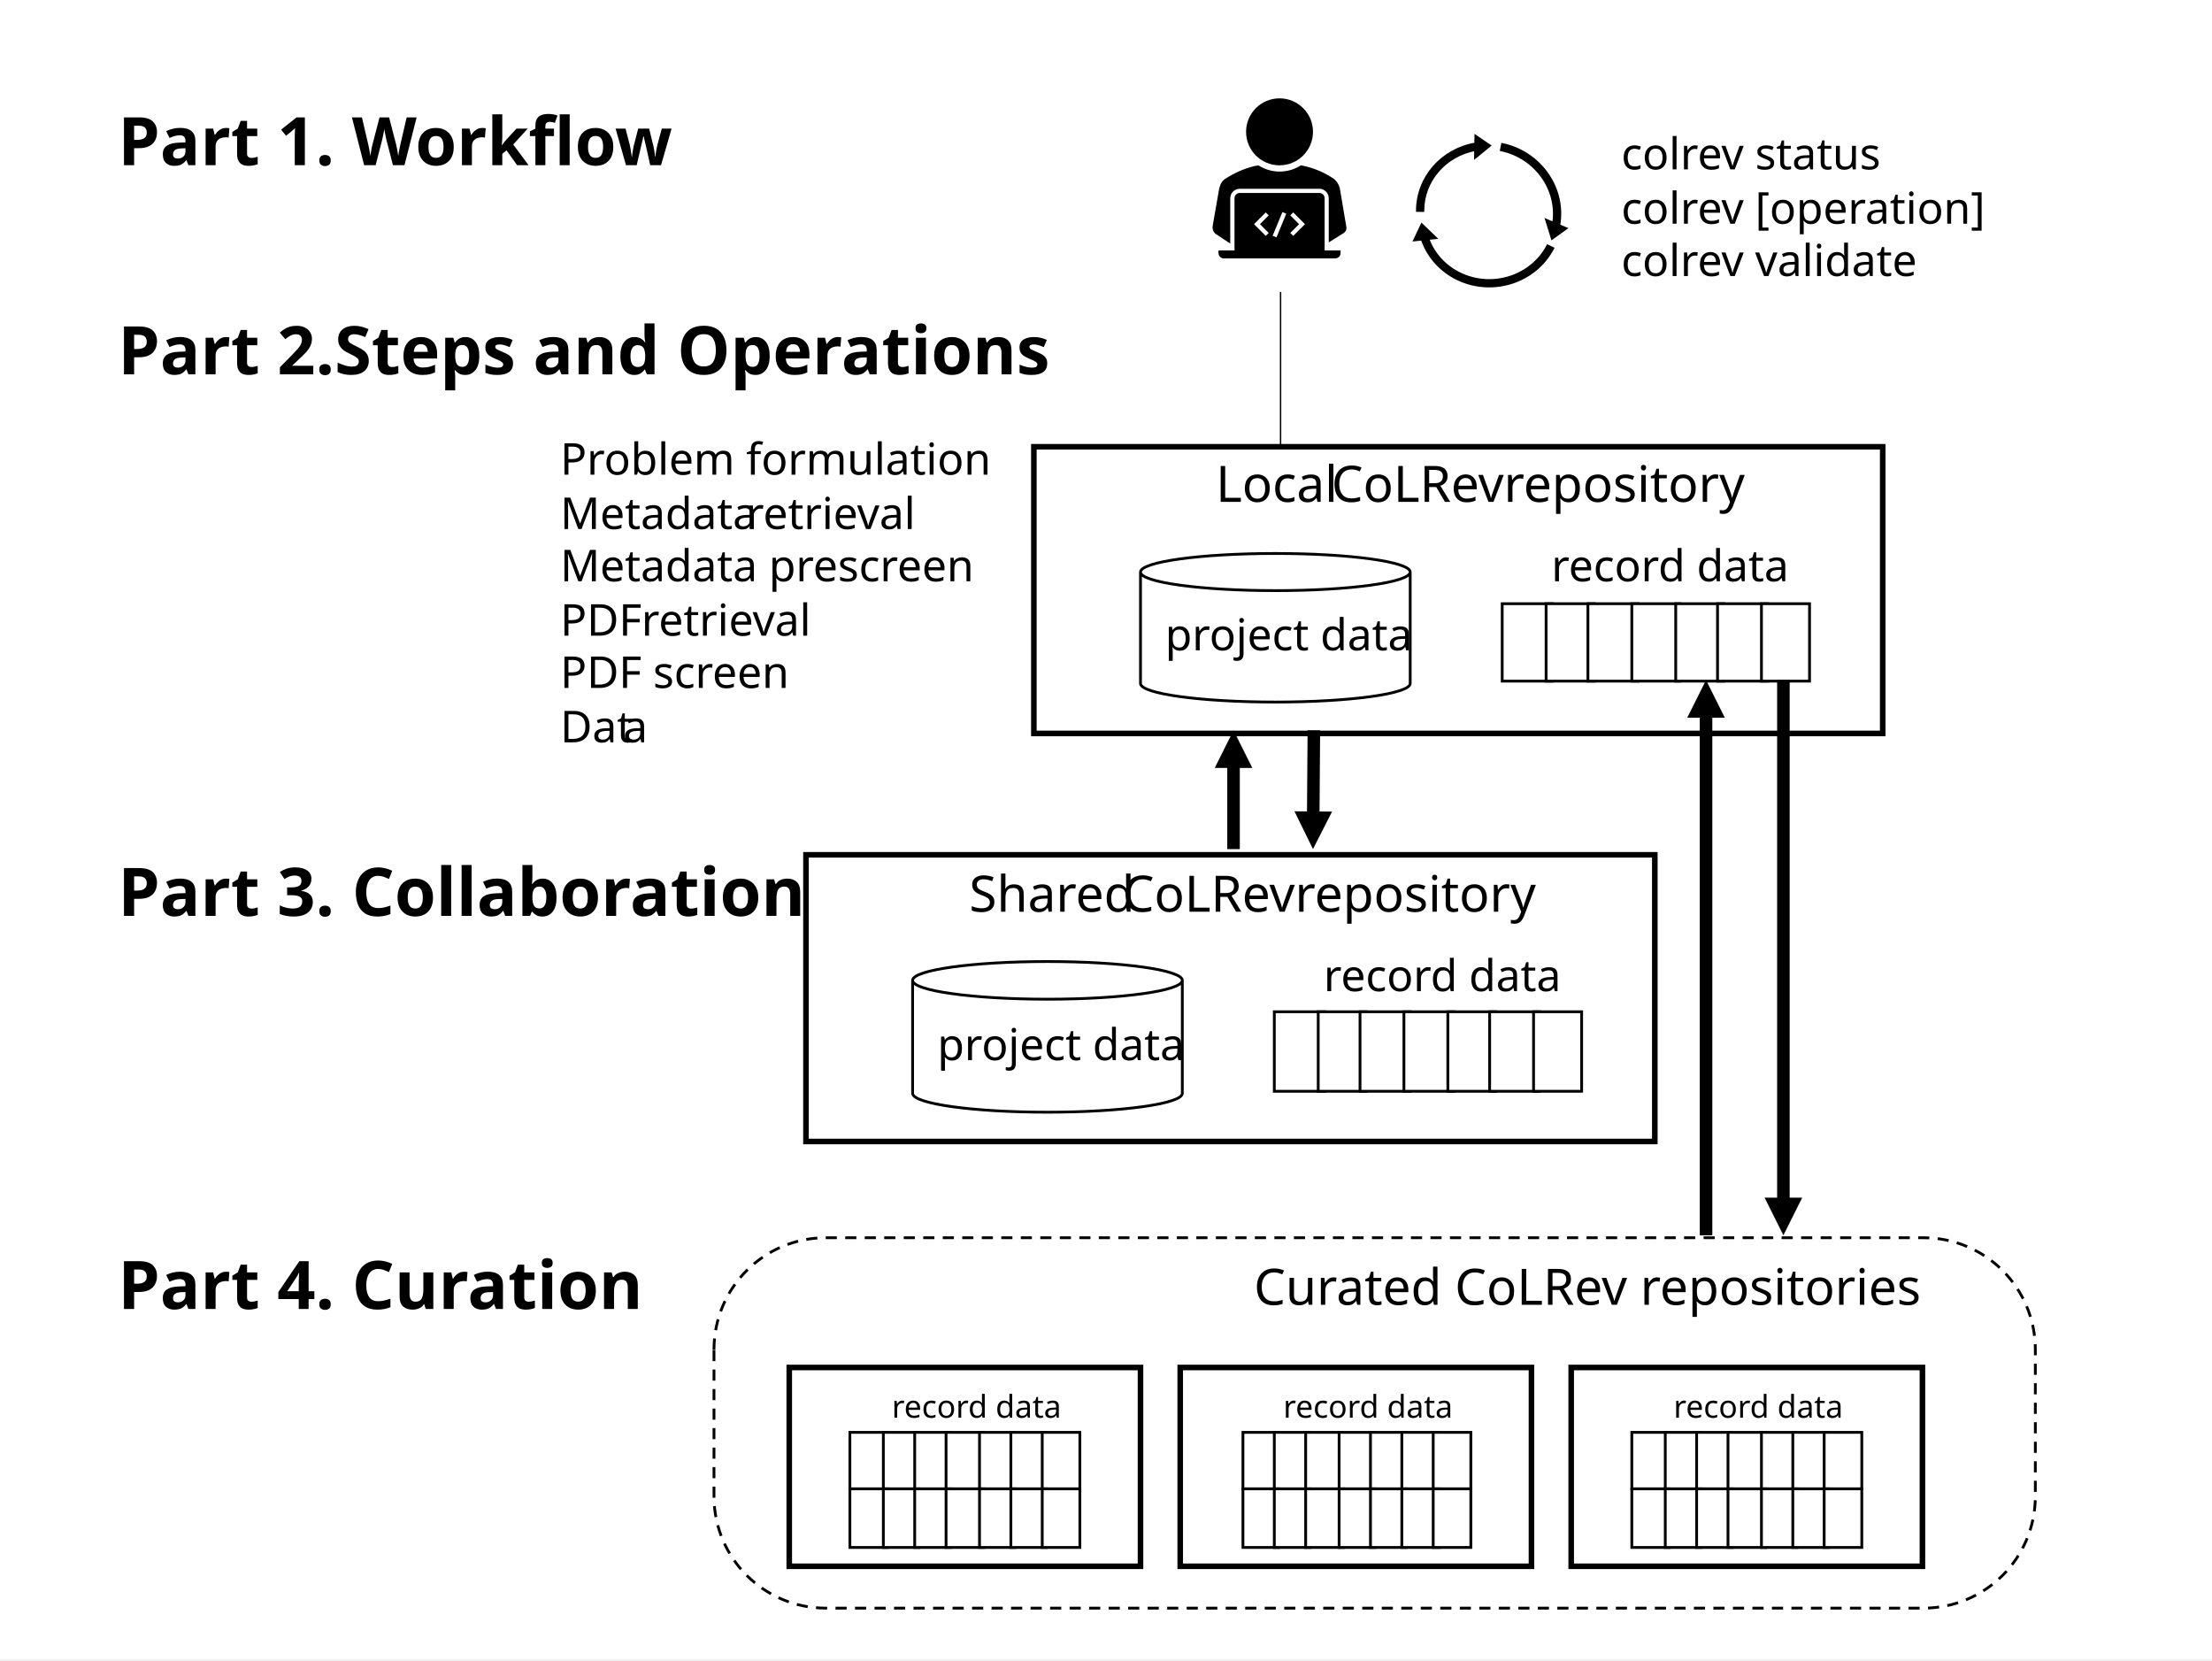
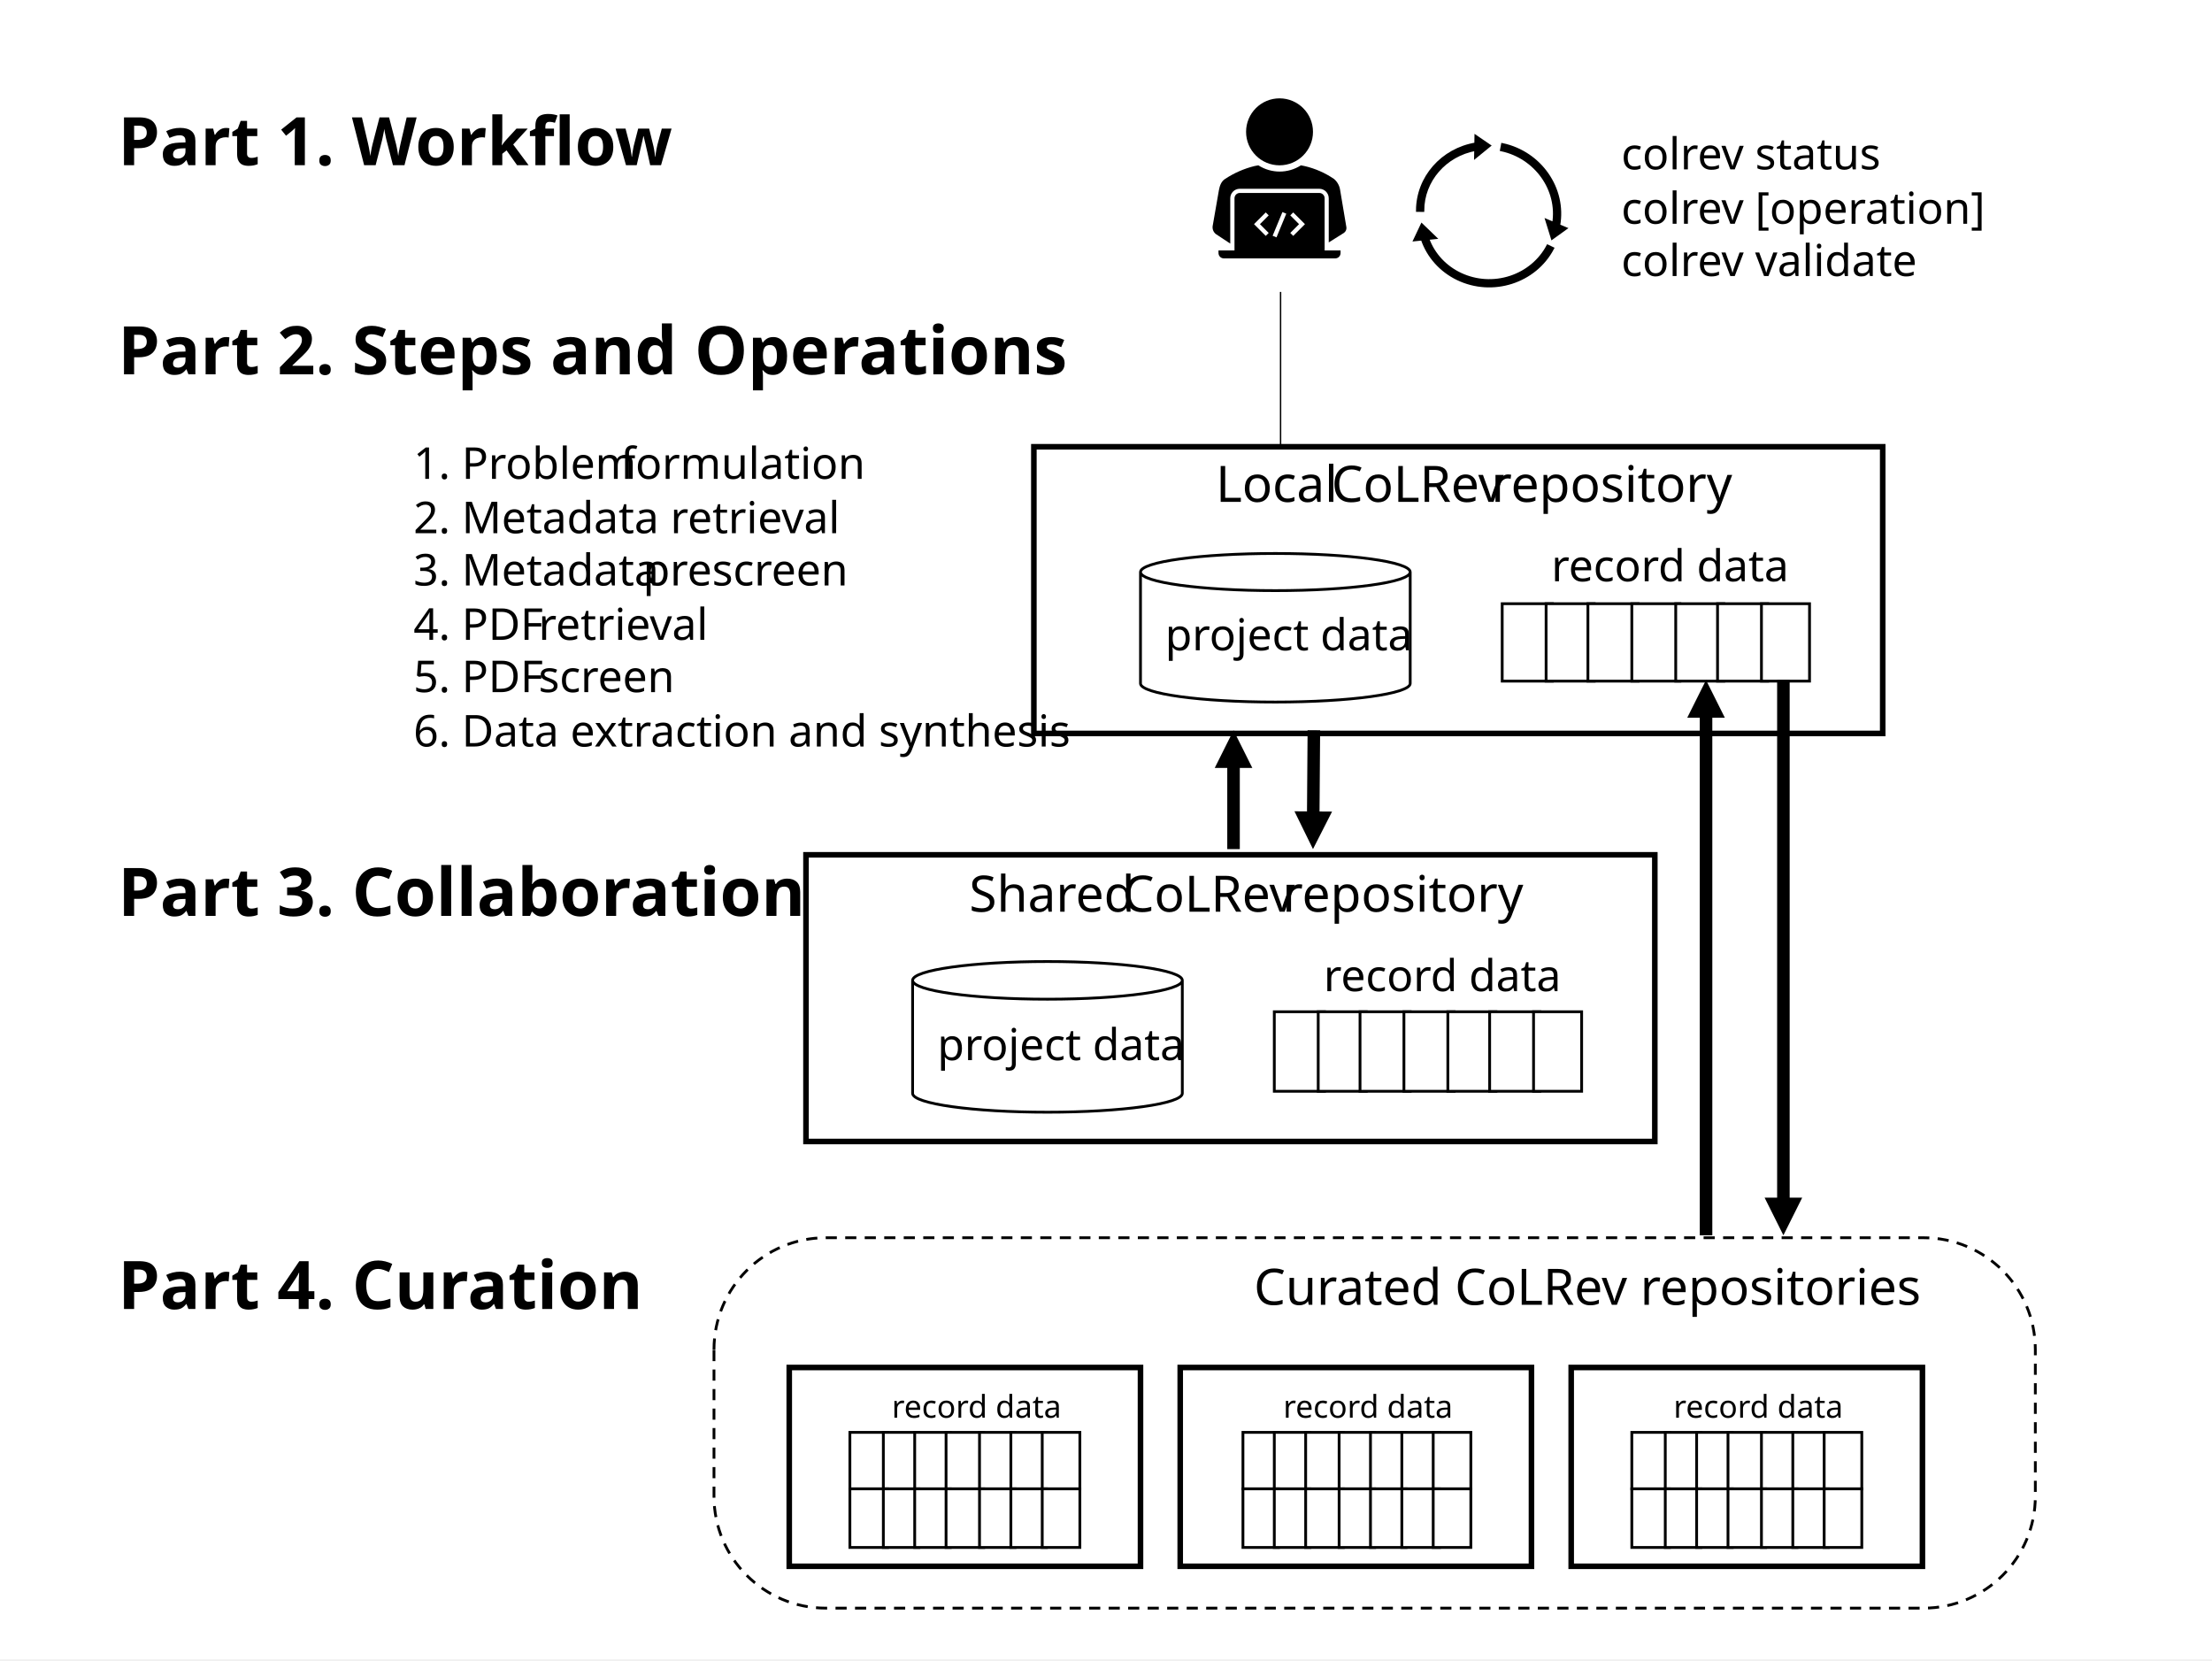
<svg xmlns="http://www.w3.org/2000/svg" width="1058" height="794" overflow="hidden">
  <defs>
    <clipPath id="clip0">
      <rect x="0" y="0" width="1058" height="794" />
    </clipPath>
    <clipPath id="clip1">
      <rect x="564" y="33" width="97" height="97" />
    </clipPath>
    <clipPath id="clip2">
      <rect x="564" y="33" width="97" height="97" />
    </clipPath>
    <clipPath id="clip3">
      <rect x="564" y="33" width="97" height="97" />
    </clipPath>
  </defs>
  <g clip-path="url(#clip0)">
    <rect x="0" y="0" width="1058" height="793.583" fill="#FFFFFF" />
    <rect x="494.5" y="213.657" width="406" height="137.101" stroke="#000000" stroke-width="2.666" stroke-miterlimit="8" fill="#FFFFFF" />
-     <text font-family="Calibri,Calibri_MSFontService,sans-serif" font-weight="400" font-size="24" transform="matrix(1 0 0 1.00074 581.524 240)">Local<tspan font-size="24" x="55.283" y="0">CoLRev </tspan>repository</text>
+     <text font-family="Calibri,Calibri_MSFontService,sans-serif" font-weight="400" font-size="24" transform="matrix(1 0 0 1.00074 581.524 240)">Local</text>
+     <text font-family="Calibri,Calibri_MSFontService,sans-serif" font-weight="400" font-size="24" transform="matrix(1 0 0 1.00074 636.806 240)">CoLRev</text>
+     <text font-family="Calibri,Calibri_MSFontService,sans-serif" font-weight="400" font-size="24" transform="matrix(1 0 0 1.00074 713.242 240)">repository</text>
    <path d="M545.5 273.576C545.5 278.481 574.378 282.457 610 282.457 645.622 282.457 674.5 278.481 674.5 273.576L674.5 326.865C674.5 331.77 645.622 335.747 610 335.747 574.378 335.747 545.5 331.77 545.5 326.865Z" fill="#FFFFFF" fill-rule="evenodd" />
    <path d="M545.5 273.576C545.5 268.671 574.378 264.694 610 264.694 645.622 264.694 674.5 268.671 674.5 273.576 674.5 278.481 645.622 282.457 610 282.457 574.378 282.457 545.5 278.481 545.5 273.576Z" fill="#FFFFFF" fill-rule="evenodd" />
    <path d="M674.5 273.576C674.5 278.481 645.622 282.457 610 282.457 574.378 282.457 545.5 278.481 545.5 273.576 545.5 268.671 574.378 264.694 610 264.694 645.622 264.694 674.5 268.671 674.5 273.576L674.5 326.865C674.5 331.77 645.622 335.747 610 335.747 574.378 335.747 545.5 331.77 545.5 326.865L545.5 273.576" stroke="#000000" stroke-width="1.333" stroke-miterlimit="8" fill="none" fill-rule="evenodd" />
    <text font-family="Calibri,Calibri_MSFontService,sans-serif" font-weight="400" font-size="21" transform="matrix(1 0 0 1.00074 557.266 311)">project data</text>
    <rect x="718.5" y="288.712" width="24" height="37.027" stroke="#000000" stroke-width="1.333" stroke-miterlimit="8" fill="#FFFFFF" />
    <rect x="739.5" y="288.712" width="23" height="37.027" stroke="#000000" stroke-width="1.333" stroke-miterlimit="8" fill="#FFFFFF" />
    <rect x="759.5" y="288.712" width="24" height="37.027" stroke="#000000" stroke-width="1.333" stroke-miterlimit="8" fill="#FFFFFF" />
    <rect x="780.5" y="288.712" width="23" height="37.027" stroke="#000000" stroke-width="1.333" stroke-miterlimit="8" fill="#FFFFFF" />
    <rect x="801.5" y="288.712" width="23" height="37.027" stroke="#000000" stroke-width="1.333" stroke-miterlimit="8" fill="#FFFFFF" />
    <rect x="821.5" y="288.712" width="24" height="37.027" stroke="#000000" stroke-width="1.333" stroke-miterlimit="8" fill="#FFFFFF" />
    <rect x="842.5" y="288.712" width="23" height="37.027" stroke="#000000" stroke-width="1.333" stroke-miterlimit="8" fill="#FFFFFF" />
    <text font-family="Calibri,Calibri_MSFontService,sans-serif" font-weight="400" font-size="21" transform="matrix(1 0 0 1.00074 742.012 278)">record data</text>
    <path d="M2.999-0.022 3.311 41.747-2.687 41.792-2.999 0.022ZM9.286 38.704 0.423 56.765-8.708 38.838Z" transform="matrix(-1 0 0 1.00074 628.423 349.257)" />
    <path d="M2.999-5.54508e-06 2.999 41.769-2.999 41.769-2.999 5.54508e-06ZM8.997 38.77 0 56.764-8.997 38.77Z" transform="matrix(1 0 0 -1.00074 590 406.063)" />
    <path d="M341.5 645.423C341.5 615.882 365.43 591.935 394.948 591.935L920.052 591.935C949.57 591.935 973.5 615.882 973.5 645.423L973.5 715.577C973.5 745.118 949.57 769.065 920.052 769.065L394.948 769.065C365.43 769.065 341.5 745.118 341.5 715.577Z" stroke="#000000" stroke-width="1.333" stroke-miterlimit="8" stroke-dasharray="5.332 3.999" fill="none" fill-rule="evenodd" />
    <rect x="564.5" y="653.98" width="168" height="95.07" stroke="#000000" stroke-width="2.666" stroke-miterlimit="8" fill="#FFFFFF" />
    <rect x="594.5" y="685.003" width="17" height="27.02" stroke="#000000" stroke-width="1.333" stroke-miterlimit="8" fill="#FFFFFF" />
    <rect x="609.5" y="685.003" width="17" height="27.02" stroke="#000000" stroke-width="1.333" stroke-miterlimit="8" fill="#FFFFFF" />
    <rect x="624.5" y="685.003" width="18" height="27.02" stroke="#000000" stroke-width="1.333" stroke-miterlimit="8" fill="#FFFFFF" />
    <rect x="640.5" y="685.003" width="17" height="27.02" stroke="#000000" stroke-width="1.333" stroke-miterlimit="8" fill="#FFFFFF" />
    <rect x="655.5" y="685.003" width="17" height="27.02" stroke="#000000" stroke-width="1.333" stroke-miterlimit="8" fill="#FFFFFF" />
    <rect x="670.5" y="685.003" width="18" height="27.02" stroke="#000000" stroke-width="1.333" stroke-miterlimit="8" fill="#FFFFFF" />
    <rect x="685.5" y="685.003" width="18" height="27.02" stroke="#000000" stroke-width="1.333" stroke-miterlimit="8" fill="#FFFFFF" />
    <text font-family="Calibri,Calibri_MSFontService,sans-serif" font-weight="400" font-size="15" transform="matrix(1 0 0 1.00074 613.756 678)">record data</text>
    <rect x="594.5" y="712.023" width="17" height="28.021" stroke="#000000" stroke-width="1.333" stroke-miterlimit="8" fill="#FFFFFF" />
    <rect x="609.5" y="712.023" width="17" height="28.021" stroke="#000000" stroke-width="1.333" stroke-miterlimit="8" fill="#FFFFFF" />
    <rect x="624.5" y="712.023" width="18" height="28.021" stroke="#000000" stroke-width="1.333" stroke-miterlimit="8" fill="#FFFFFF" />
    <rect x="640.5" y="712.023" width="17" height="28.021" stroke="#000000" stroke-width="1.333" stroke-miterlimit="8" fill="#FFFFFF" />
    <rect x="655.5" y="712.023" width="17" height="28.021" stroke="#000000" stroke-width="1.333" stroke-miterlimit="8" fill="#FFFFFF" />
    <rect x="670.5" y="712.023" width="18" height="28.021" stroke="#000000" stroke-width="1.333" stroke-miterlimit="8" fill="#FFFFFF" />
    <rect x="685.5" y="712.023" width="18" height="28.021" stroke="#000000" stroke-width="1.333" stroke-miterlimit="8" fill="#FFFFFF" />
    <g clip-path="url(#clip1)">
      <g clip-path="url(#clip2)">
        <g clip-path="url(#clip3)">
          <path d="M64 30C64 38.837 56.837 46 48 46 39.163 46 32 38.837 32 30 32 21.163 39.163 14 48 14 56.837 14 64 21.163 64 30Z" transform="matrix(1 0 0 1.00074 564 33.0243)" />
          <path d="M77 57.91C76.727 55.827 75.695 53.918 74.1 52.55 69.828 49.624 65.045 47.525 60 46.36 59.43 46.23 58.83 46.12 58.23 46.01 52.029 49.984 44.081 49.984 37.88 46.01L36.08 46.34C31.03 47.575 26.233 49.676 21.9 52.55 20.12 53.69 19.38 55.81 19 57.91L16 75.1C15.82 76.551 16.422 77.988 17.58 78.88L24.43 83.4 24.43 61.75C24.43 59.243 26.462 57.21 28.97 57.21 28.98 57.21 28.99 57.21 29 57.21L67 57.21C69.507 57.21 71.54 59.243 71.54 61.75L71.54 82.85 78.76 78.32C79.615 77.743 80.09 76.748 80 75.72Z" transform="matrix(1 0 0 1.00074 564 33.0243)" />
          <path d="M69.57 86.67 69.57 61.75C69.57 60.347 68.433 59.21 67.03 59.21 67.02 59.21 67.01 59.21 67 59.21L29 59.21C27.597 59.21 26.46 60.347 26.46 61.75L26.46 86.67 18.81 86.67 18.81 87.94C18.816 89.341 19.95 90.475 21.35 90.48L74.65 90.48C76.05 90.475 77.184 89.341 77.19 87.94L77.19 86.67ZM42.82 78.32 41.41 79.73 35.8 74.12 41.41 68.51 42.82 69.92 38.63 74.12ZM46.55 80.43 44.7 79.66 49.39 68.34 51.23 69.11ZM54.55 79.73 53.14 78.32 57.33 74.12 53.14 69.92 54.55 68.51 60.16 74.12Z" transform="matrix(1 0 0 1.00074 564 33.0243)" />
        </g>
      </g>
    </g>
    <path d="M612.5 139.603 612.5 213.322" stroke="#000000" stroke-width="0.666" stroke-miterlimit="8" fill="none" fill-rule="evenodd" />
    <path d="M718.619 69.104C736.739 72.95 748.755 90.236 745.555 107.855L748.837 109.246 742.417 113.874 739.804 105.417 743.083 106.807C745.661 90.761 734.605 75.198 718.124 71.674Z" stroke="#000000" stroke-width="1.333" stroke-miterlimit="8" fill-rule="evenodd" />
    <path d="M677.94 100.651C677.991 84.913 689.734 71.517 705.839 68.825L705.901 65.248 712.349 69.66 705.729 75.063 705.792 71.488C691.162 74.159 680.595 86.379 680.554 100.672Z" stroke="#000000" stroke-width="1.334" stroke-miterlimit="8" fill-rule="evenodd" />
    <path d="M742.646 118.794C734.194 134.879 713.822 141.384 697.144 133.324 689.092 129.432 683.003 122.6 680.23 114.345L676.685 114.713 680.072 107.558 686.443 113.701 682.901 114.068C688.504 129.691 706.275 137.938 722.594 132.488 730.266 129.925 736.612 124.606 740.291 117.655Z" stroke="#000000" stroke-width="1.333" stroke-miterlimit="8" fill-rule="evenodd" />
-     <text font-family="Calibri,Calibri_MSFontService,sans-serif" font-weight="700" font-size="32" transform="matrix(1 0 0 1.00074 56.4325 79)">Part 1. Workflow<tspan font-size="32" x="0" y="99.927">Part 2. </tspan>Steps and Operations<tspan font-size="32" x="0" y="358.736">Part 3. Collaboration</tspan>
-     </text>
+     <text font-family="Calibri,Calibri_MSFontService,sans-serif" font-weight="700" font-size="32" transform="matrix(1 0 0 1.00074 56.4325 79)">Part 1. Workflow</text>
+     <text font-family="Calibri,Calibri_MSFontService,sans-serif" font-weight="700" font-size="32" transform="matrix(1 0 0 1.00074 56.4325 179)">Part 2. Steps and Operations</text>
+     <text font-family="Calibri,Calibri_MSFontService,sans-serif" font-weight="700" font-size="32" transform="matrix(1 0 0 1.00074 56.4325 438)">Part 3. Collaboration</text>
    <path d="M855.999 325.239 855.999 575.751 850.001 575.751 850.001 325.239ZM861.997 572.75 853 590.758 844.003 572.75Z" />
    <path d="M2.999-1.18633e-06 2.999 250.328-2.999 250.328-2.999 1.18633e-06ZM8.997 247.329 0 265.324-8.997 247.329Z" transform="matrix(1 0 0 -1.00074 816 590.758)" />
    <text font-family="Calibri,Calibri_MSFontService,sans-serif" font-weight="700" font-size="32" transform="matrix(1 0 0 1.00074 56.4325 626)">Part 4. Curation</text>
    <rect x="385.5" y="408.8" width="406" height="137.101" stroke="#000000" stroke-width="2.666" stroke-miterlimit="8" fill="#FFFFFF" />
-     <text font-family="Calibri,Calibri_MSFontService,sans-serif" font-weight="400" font-size="24" transform="matrix(1 0 0 1.00074 463.571 436)">Shared<tspan font-size="24" x="73.33" y="0">CoLRev </tspan>repository</text>
+     <text font-family="Calibri,Calibri_MSFontService,sans-serif" font-weight="400" font-size="24" transform="matrix(1 0 0 1.00074 463.571 436)">Shared</text>
+     <text font-family="Calibri,Calibri_MSFontService,sans-serif" font-weight="400" font-size="24" transform="matrix(1 0 0 1.00074 536.901 436)">CoLRev</text>
+     <text font-family="Calibri,Calibri_MSFontService,sans-serif" font-weight="400" font-size="24" transform="matrix(1 0 0 1.00074 613.337 436)">repository</text>
    <path d="M436.5 468.844C436.5 473.819 465.378 477.851 501 477.851 536.622 477.851 565.5 473.819 565.5 468.844L565.5 522.884C565.5 527.858 536.622 531.891 501 531.891 465.378 531.891 436.5 527.858 436.5 522.884Z" fill="#FFFFFF" fill-rule="evenodd" />
    <path d="M436.5 468.844C436.5 463.87 465.378 459.838 501 459.838 536.622 459.838 565.5 463.87 565.5 468.844 565.5 473.819 536.622 477.851 501 477.851 465.378 477.851 436.5 473.819 436.5 468.844Z" fill="#FFFFFF" fill-rule="evenodd" />
    <path d="M565.5 468.844C565.5 473.819 536.622 477.851 501 477.851 465.378 477.851 436.5 473.819 436.5 468.844 436.5 463.87 465.378 459.838 501 459.838 536.622 459.838 565.5 463.87 565.5 468.844L565.5 522.884C565.5 527.858 536.622 531.891 501 531.891 465.378 531.891 436.5 527.858 436.5 522.884L436.5 468.844" stroke="#000000" stroke-width="1.333" stroke-miterlimit="8" fill="none" fill-rule="evenodd" />
    <text font-family="Calibri,Calibri_MSFontService,sans-serif" font-weight="400" font-size="21" transform="matrix(1 0 0 1.00074 448.337 507)">project data</text>
    <rect x="609.5" y="483.855" width="24" height="38.028" stroke="#000000" stroke-width="1.333" stroke-miterlimit="8" fill="#FFFFFF" />
    <rect x="630.5" y="483.855" width="23" height="38.028" stroke="#000000" stroke-width="1.333" stroke-miterlimit="8" fill="#FFFFFF" />
    <rect x="650.5" y="483.855" width="24" height="38.028" stroke="#000000" stroke-width="1.333" stroke-miterlimit="8" fill="#FFFFFF" />
    <rect x="671.5" y="483.855" width="24" height="38.028" stroke="#000000" stroke-width="1.333" stroke-miterlimit="8" fill="#FFFFFF" />
    <rect x="692.5" y="483.855" width="23" height="38.028" stroke="#000000" stroke-width="1.333" stroke-miterlimit="8" fill="#FFFFFF" />
    <rect x="712.5" y="483.855" width="24" height="38.028" stroke="#000000" stroke-width="1.333" stroke-miterlimit="8" fill="#FFFFFF" />
    <rect x="733.5" y="483.855" width="23" height="38.028" stroke="#000000" stroke-width="1.333" stroke-miterlimit="8" fill="#FFFFFF" />
-     <text font-family="Calibri,Calibri_MSFontService,sans-serif" font-weight="400" font-size="21" transform="matrix(1 0 0 1.00074 633.083 474)">record data<tspan font-size="21" x="142.382" y="-392.711">colrev status</tspan>
-       <tspan font-size="21" x="142.382" y="-366.73">colrev [operation]</tspan>
-       <tspan font-size="21" x="142.382" y="-341.749">colrev validate</tspan>
-       <tspan font-size="24" x="-33.358" y="149.89">Curated CoLRev repositories</tspan>
-     </text>
+     <text font-family="Calibri,Calibri_MSFontService,sans-serif" font-weight="400" font-size="21" transform="matrix(1 0 0 1.00074 633.083 474)">record data</text>
+     <text font-family="Calibri,Calibri_MSFontService,sans-serif" font-weight="400" font-size="21" transform="matrix(1 0 0 1.00074 775.466 81)">colrev status</text>
+     <text font-family="Calibri,Calibri_MSFontService,sans-serif" font-weight="400" font-size="21" transform="matrix(1 0 0 1.00074 775.466 107)">colrev [operation]</text>
+     <text font-family="Calibri,Calibri_MSFontService,sans-serif" font-weight="400" font-size="21" transform="matrix(1 0 0 1.00074 775.466 132)">colrev validate</text>
+     <text font-family="Calibri,Calibri_MSFontService,sans-serif" font-weight="400" font-size="24" transform="matrix(1 0 0 1.00074 599.725 624)">Curated CoLRev repositories</text>
    <rect x="751.5" y="653.98" width="168" height="95.07" stroke="#000000" stroke-width="2.666" stroke-miterlimit="8" fill="#FFFFFF" />
    <rect x="780.5" y="685.003" width="18" height="27.02" stroke="#000000" stroke-width="1.333" stroke-miterlimit="8" fill="#FFFFFF" />
    <rect x="796.5" y="685.003" width="17" height="27.02" stroke="#000000" stroke-width="1.333" stroke-miterlimit="8" fill="#FFFFFF" />
    <rect x="811.5" y="685.003" width="17" height="27.02" stroke="#000000" stroke-width="1.333" stroke-miterlimit="8" fill="#FFFFFF" />
    <rect x="826.5" y="685.003" width="18" height="27.02" stroke="#000000" stroke-width="1.333" stroke-miterlimit="8" fill="#FFFFFF" />
    <rect x="842.5" y="685.003" width="17" height="27.02" stroke="#000000" stroke-width="1.333" stroke-miterlimit="8" fill="#FFFFFF" />
    <rect x="857.5" y="685.003" width="17" height="27.02" stroke="#000000" stroke-width="1.333" stroke-miterlimit="8" fill="#FFFFFF" />
    <rect x="872.5" y="685.003" width="18" height="27.02" stroke="#000000" stroke-width="1.333" stroke-miterlimit="8" fill="#FFFFFF" />
    <text font-family="Calibri,Calibri_MSFontService,sans-serif" font-weight="400" font-size="15" transform="matrix(1 0 0 1.00074 800.437 678)">record data</text>
    <rect x="780.5" y="712.023" width="18" height="28.021" stroke="#000000" stroke-width="1.333" stroke-miterlimit="8" fill="#FFFFFF" />
    <rect x="796.5" y="712.023" width="17" height="28.021" stroke="#000000" stroke-width="1.333" stroke-miterlimit="8" fill="#FFFFFF" />
    <rect x="811.5" y="712.023" width="17" height="28.021" stroke="#000000" stroke-width="1.333" stroke-miterlimit="8" fill="#FFFFFF" />
    <rect x="826.5" y="712.023" width="18" height="28.021" stroke="#000000" stroke-width="1.333" stroke-miterlimit="8" fill="#FFFFFF" />
    <rect x="842.5" y="712.023" width="17" height="28.021" stroke="#000000" stroke-width="1.333" stroke-miterlimit="8" fill="#FFFFFF" />
    <rect x="857.5" y="712.023" width="17" height="28.021" stroke="#000000" stroke-width="1.333" stroke-miterlimit="8" fill="#FFFFFF" />
    <rect x="872.5" y="712.023" width="18" height="28.021" stroke="#000000" stroke-width="1.333" stroke-miterlimit="8" fill="#FFFFFF" />
    <rect x="377.5" y="653.98" width="168" height="95.07" stroke="#000000" stroke-width="2.666" stroke-miterlimit="8" fill="#FFFFFF" />
    <rect x="406.5" y="685.003" width="18" height="27.02" stroke="#000000" stroke-width="1.333" stroke-miterlimit="8" fill="#FFFFFF" />
    <rect x="422.5" y="685.003" width="17" height="27.02" stroke="#000000" stroke-width="1.333" stroke-miterlimit="8" fill="#FFFFFF" />
    <rect x="437.5" y="685.003" width="17" height="27.02" stroke="#000000" stroke-width="1.333" stroke-miterlimit="8" fill="#FFFFFF" />
    <rect x="452.5" y="685.003" width="18" height="27.02" stroke="#000000" stroke-width="1.333" stroke-miterlimit="8" fill="#FFFFFF" />
    <rect x="468.5" y="685.003" width="17" height="27.02" stroke="#000000" stroke-width="1.333" stroke-miterlimit="8" fill="#FFFFFF" />
    <rect x="483.5" y="685.003" width="17" height="27.02" stroke="#000000" stroke-width="1.333" stroke-miterlimit="8" fill="#FFFFFF" />
    <rect x="498.5" y="685.003" width="18" height="27.02" stroke="#000000" stroke-width="1.333" stroke-miterlimit="8" fill="#FFFFFF" />
    <text font-family="Calibri,Calibri_MSFontService,sans-serif" font-weight="400" font-size="15" transform="matrix(1 0 0 1.00074 426.523 678)">record data</text>
    <rect x="406.5" y="712.023" width="18" height="28.021" stroke="#000000" stroke-width="1.333" stroke-miterlimit="8" fill="#FFFFFF" />
    <rect x="422.5" y="712.023" width="17" height="28.021" stroke="#000000" stroke-width="1.333" stroke-miterlimit="8" fill="#FFFFFF" />
    <rect x="437.5" y="712.023" width="17" height="28.021" stroke="#000000" stroke-width="1.333" stroke-miterlimit="8" fill="#FFFFFF" />
    <rect x="452.5" y="712.023" width="18" height="28.021" stroke="#000000" stroke-width="1.333" stroke-miterlimit="8" fill="#FFFFFF" />
    <rect x="468.5" y="712.023" width="17" height="28.021" stroke="#000000" stroke-width="1.333" stroke-miterlimit="8" fill="#FFFFFF" />
    <rect x="483.5" y="712.023" width="17" height="28.021" stroke="#000000" stroke-width="1.333" stroke-miterlimit="8" fill="#FFFFFF" />
    <rect x="498.5" y="712.023" width="18" height="28.021" stroke="#000000" stroke-width="1.333" stroke-miterlimit="8" fill="#FFFFFF" />
-     <text font-family="Calibri,Calibri_MSFontService,sans-serif" font-weight="400" font-size="21" transform="matrix(1 0 0 1.00074 267.957 227)">Problem formulation<tspan font-size="21" x="0" y="25.981">Metadata</tspan>
-       <tspan font-size="21" x="88.805" y="25.981">retrieval</tspan>
-       <tspan font-size="21" x="0" y="50.962">Metadata prescreen</tspan>
-       <tspan font-size="21" x="0" y="76.943">PDF</tspan>
-       <tspan font-size="21" x="38.821" y="76.943">retrieval</tspan>
-       <tspan font-size="21" x="0" y="101.925">PDF screen</tspan>
-       <tspan font-size="21" x="0" y="127.906">Dat</tspan>
-       <tspan font-size="21" x="30.03" y="127.906">a</tspan>
-     </text>
+     <text font-family="Calibri,Calibri_MSFontService,sans-serif" font-weight="400" font-size="21" transform="matrix(1 0 0 1.00074 197.75 229)">1. Problem</text>
+     <text font-family="Calibri,Calibri_MSFontService,sans-serif" font-weight="400" font-size="21" transform="matrix(1 0 0 1.00074 296.706 229)">formulation</text>
+     <text font-family="Calibri,Calibri_MSFontService,sans-serif" font-weight="400" font-size="21" transform="matrix(1 0 0 1.00074 197.75 255)">2. Metadata retrieval</text>
+     <text font-family="Calibri,Calibri_MSFontService,sans-serif" font-weight="400" font-size="21" transform="matrix(1 0 0 1.00074 197.75 280)">3. Metadata</text>
+     <text font-family="Calibri,Calibri_MSFontService,sans-serif" font-weight="400" font-size="21" transform="matrix(1 0 0 1.00074 307.549 280)">prescreen</text>
+     <text font-family="Calibri,Calibri_MSFontService,sans-serif" font-weight="400" font-size="21" transform="matrix(1 0 0 1.00074 197.75 306)">4. PDF</text>
+     <text font-family="Calibri,Calibri_MSFontService,sans-serif" font-weight="400" font-size="21" transform="matrix(1 0 0 1.00074 257.565 306)">retrieval</text>
+     <text font-family="Calibri,Calibri_MSFontService,sans-serif" font-weight="400" font-size="21" transform="matrix(1 0 0 1.00074 197.75 331)">5. PDF</text>
+     <text font-family="Calibri,Calibri_MSFontService,sans-serif" font-weight="400" font-size="21" transform="matrix(1 0 0 1.00074 257.565 331)">screen</text>
+     <text font-family="Calibri,Calibri_MSFontService,sans-serif" font-weight="400" font-size="21" transform="matrix(1 0 0 1.00074 197.75 357)">6. Data extraction and synthesis</text>
  </g>
</svg>
